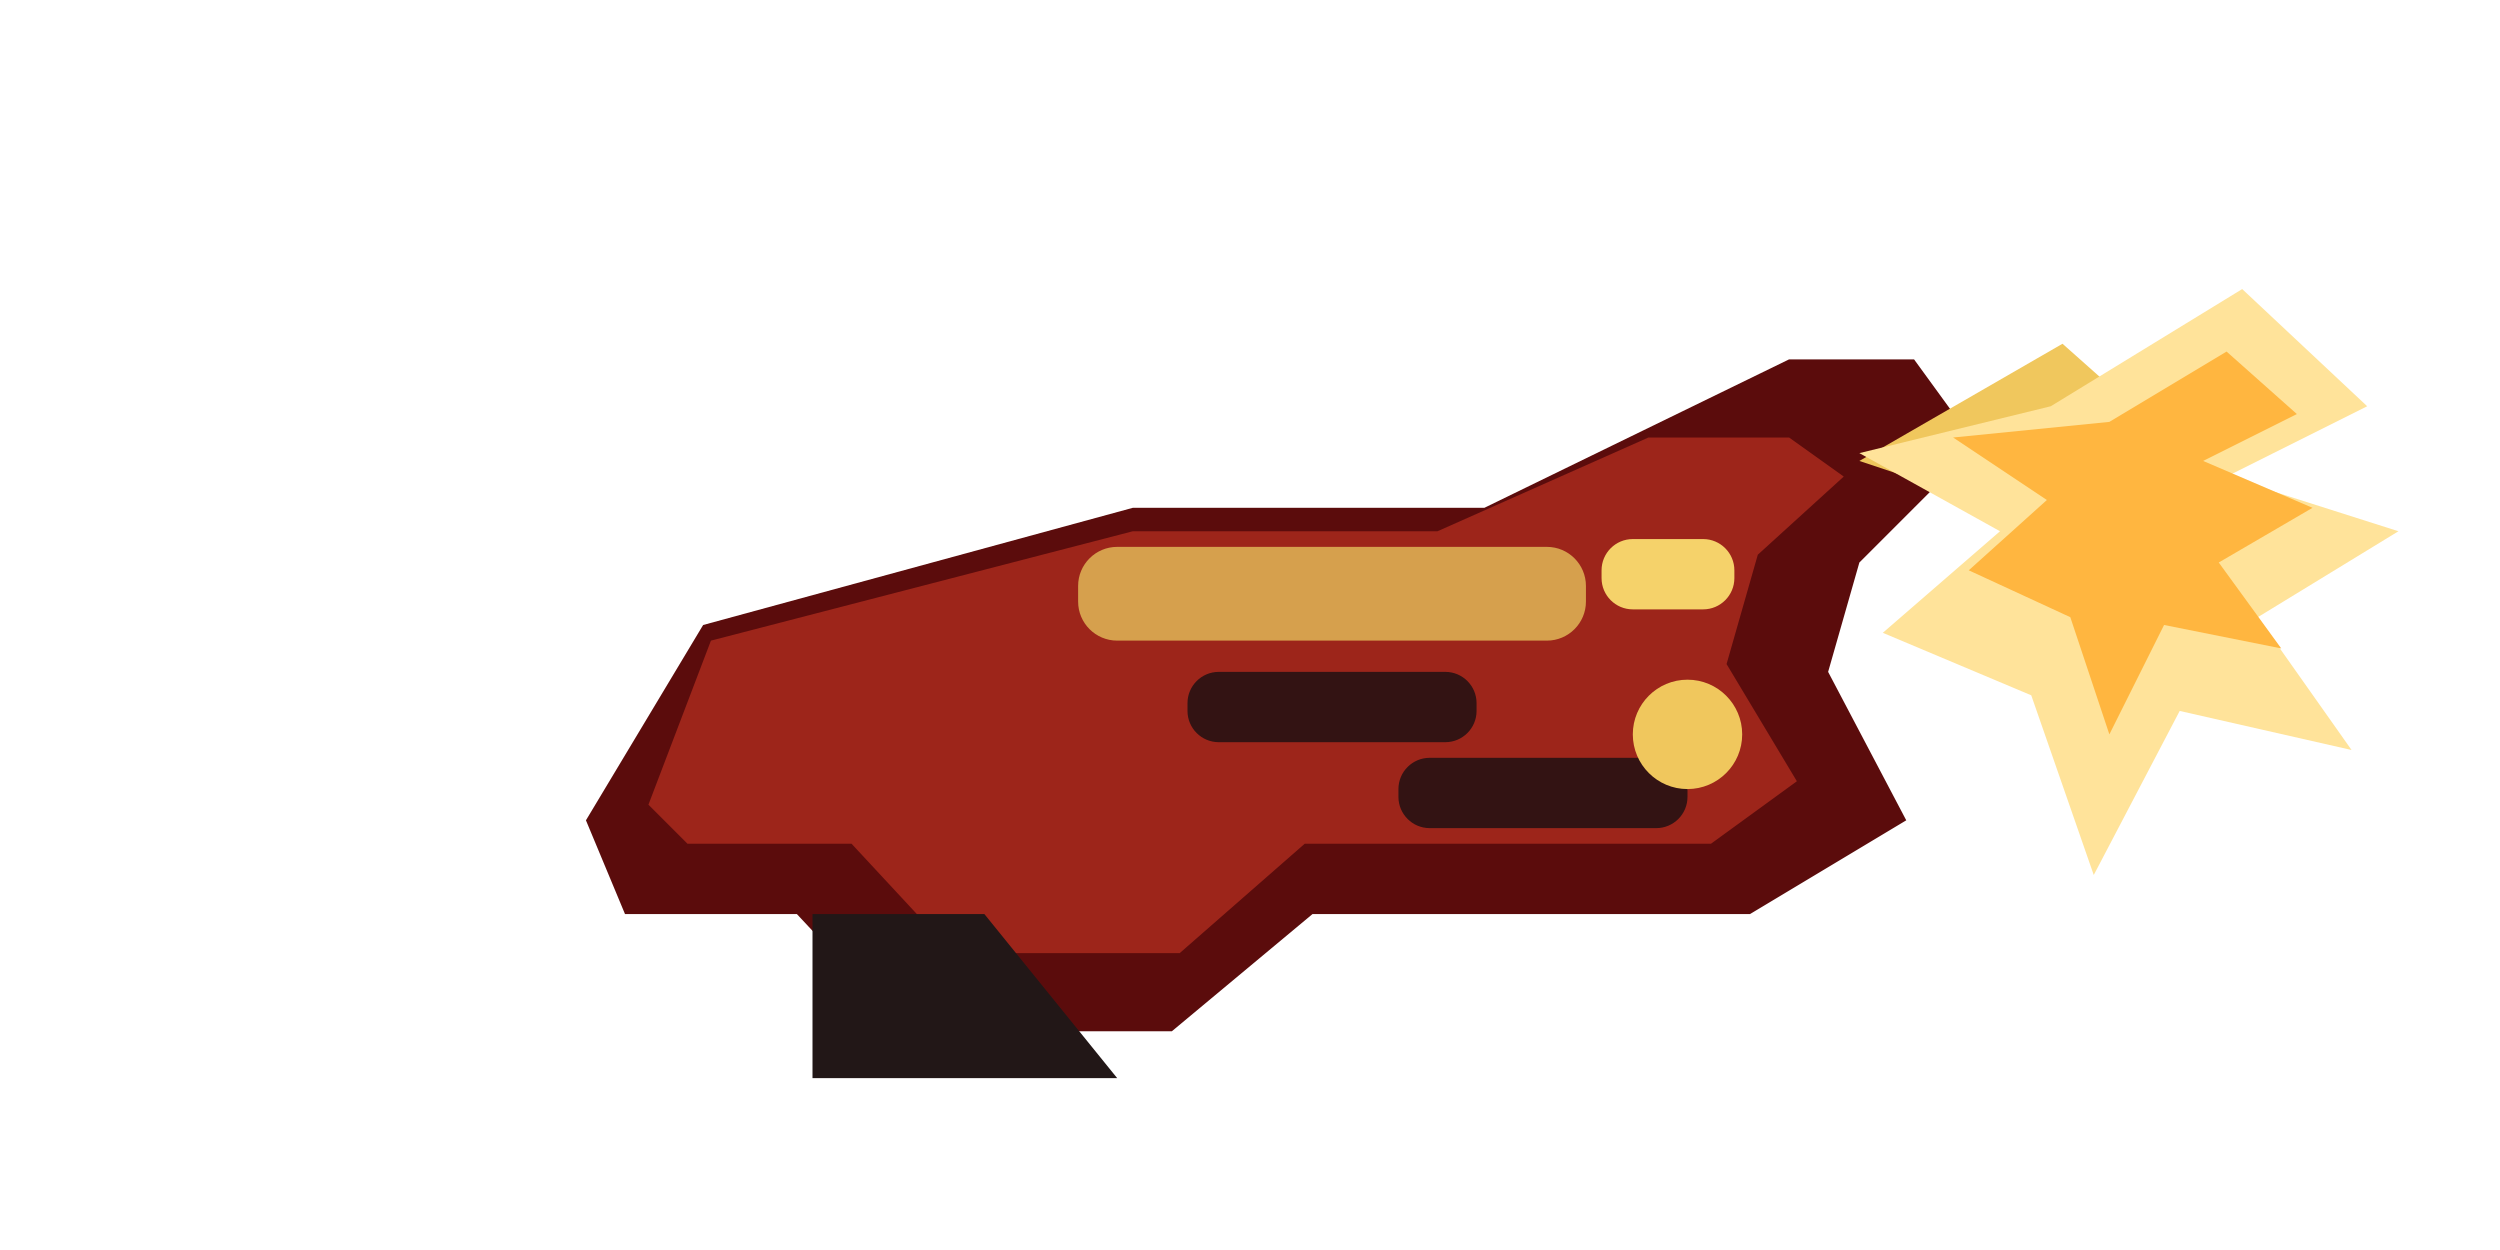
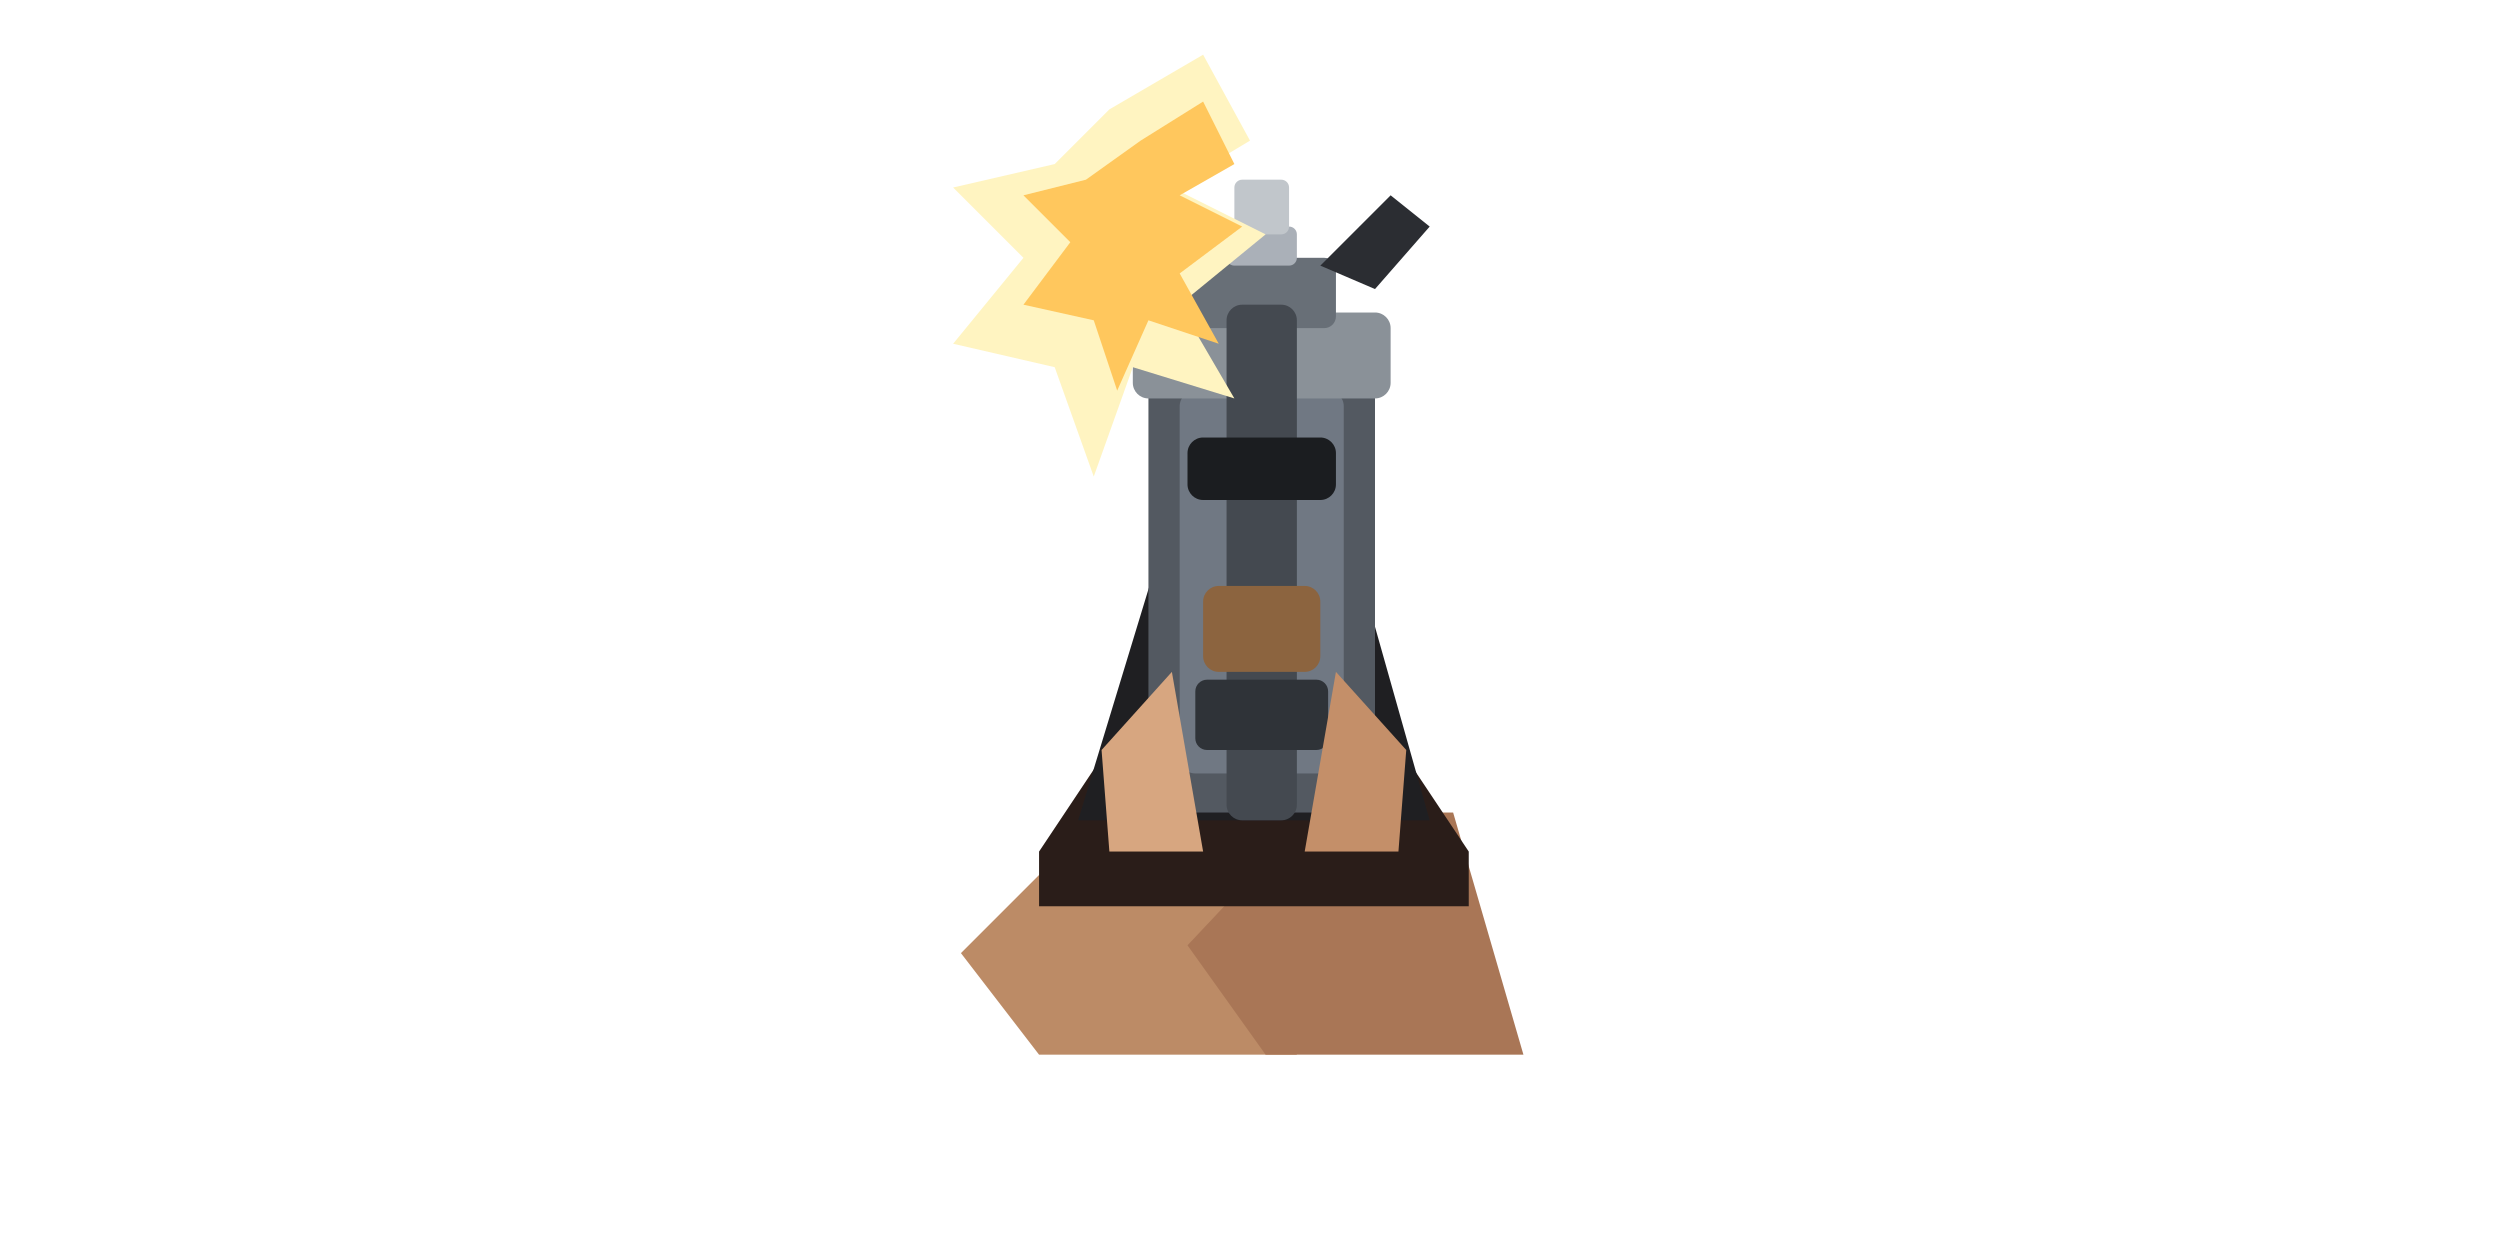
<svg xmlns="http://www.w3.org/2000/svg" width="640" height="320" viewBox="0 0 640 320">
-   <g transform="translate(120 40)">
-     <path d="M30 170 L60 120 L170 90 L260 90 L338 52 L370 52 L386 74 L356 104 L348 132 L368 170 L328 194 L216 194 L180 224 L112 224 L84 194 L40 194 Z" fill="#5b0c0c" />
-     <path d="M62 124 L170 96 L248 96 L302 72 L338 72 L352 82 L330 102 L322 130 L340 160 L318 176 L214 176 L182 204 L124 204 L98 176 L56 176 L46 166 Z" fill="#9d251a" />
-     <rect x="156" y="100" width="130" height="24" rx="10" fill="#d6a04d" />
-     <rect x="184" y="132" width="74" height="18" rx="8" fill="#331313" />
-     <rect x="238" y="154" width="74" height="18" rx="8" fill="#331313" />
-     <path d="M88 194 L132 194 L166 236 L88 236 Z" fill="#221717" />
-     <rect x="290" y="98" width="34" height="18" rx="8" fill="#f5d26a" />
-     <circle cx="312" cy="148" r="14" fill="#f0c75d" />
-     <path d="M356 78 L408 48 L426 64 L392 90 Z" fill="#f0c75d" />
-     <path d="M405 64 L454 34 L486 64 L450 82 L494 96 L458 118 L482 152 L438 142 L416 184 L400 138 L362 122 L392 96 L356 76 Z" fill="#ffe39a" />
-     <path d="M420 68 L450 50 L468 66 L444 78 L472 90 L448 104 L464 126 L434 120 L420 148 L410 118 L384 106 L404 88 L380 72 Z" fill="#ffb640" />
+   <g transform="translate(0 4)">
+     <path d="M246 240 L282 204 L318 204 L332 266 L266 266 Z" fill="#bc8b66" />
+     <path d="M304 238 L336 204 L372 204 L390 266 L324 266 Z" fill="#a97656" />
+     <path d="M266 214 L286 184 L356 184 L376 214 L376 228 L266 228 Z" fill="#2a1d19" />
+     <path d="M276 206 L304 114 L340 114 L366 206 Z" fill="#1f1f22" />
+     <rect x="294" y="88" width="58" height="116" rx="6" fill="#535961" />
+     <rect x="302" y="96" width="42" height="98" rx="4" fill="#707883" />
+     <rect x="290" y="76" width="66" height="22" rx="4" fill="#8a9198" />
+     <rect x="304" y="62" width="38" height="18" rx="3" fill="#686f77" />
+     <path d="M298 70 L284 54 L294 46 L312 64 Z" fill="#2b2d32" />
+     <path d="M352 70 L366 54 L356 46 L338 64 Z" fill="#2b2d32" />
+     <rect x="314" y="74" width="18" height="132" rx="4" fill="#444950" />
+     <rect x="304" y="108" width="38" height="16" rx="4" fill="#1b1d20" />
+     <rect x="308" y="146" width="30" height="22" rx="4" fill="#8c643f" />
+     <rect x="306" y="170" width="34" height="18" rx="3" fill="#2f3338" />
+     <rect x="314" y="54" width="18" height="10" rx="2" fill="#aab0b8" />
+     <rect x="316" y="42" width="14" height="14" rx="2" fill="#c1c6cb" />
+     <path d="M282 188 L300 168 L308 214 L284 214 Z" fill="#d7a680" />
+     <path d="M360 188 L342 168 L334 214 L358 214 Z" fill="#c48f69" />
+     <path d="M284 24 L308 10 L320 32 L300 44 L324 56 L302 74 L316 98 L290 90 L280 118 L270 90 L244 84 L262 62 L244 44 L270 38 Z" fill="#fff4c1" />
+     <path d="M292 32 L308 22 L316 38 L302 46 L318 54 L302 66 L312 84 L294 78 L286 96 L280 78 L262 74 L274 58 L262 46 L278 42 Z" fill="#ffc75d" />
  </g>
</svg>
